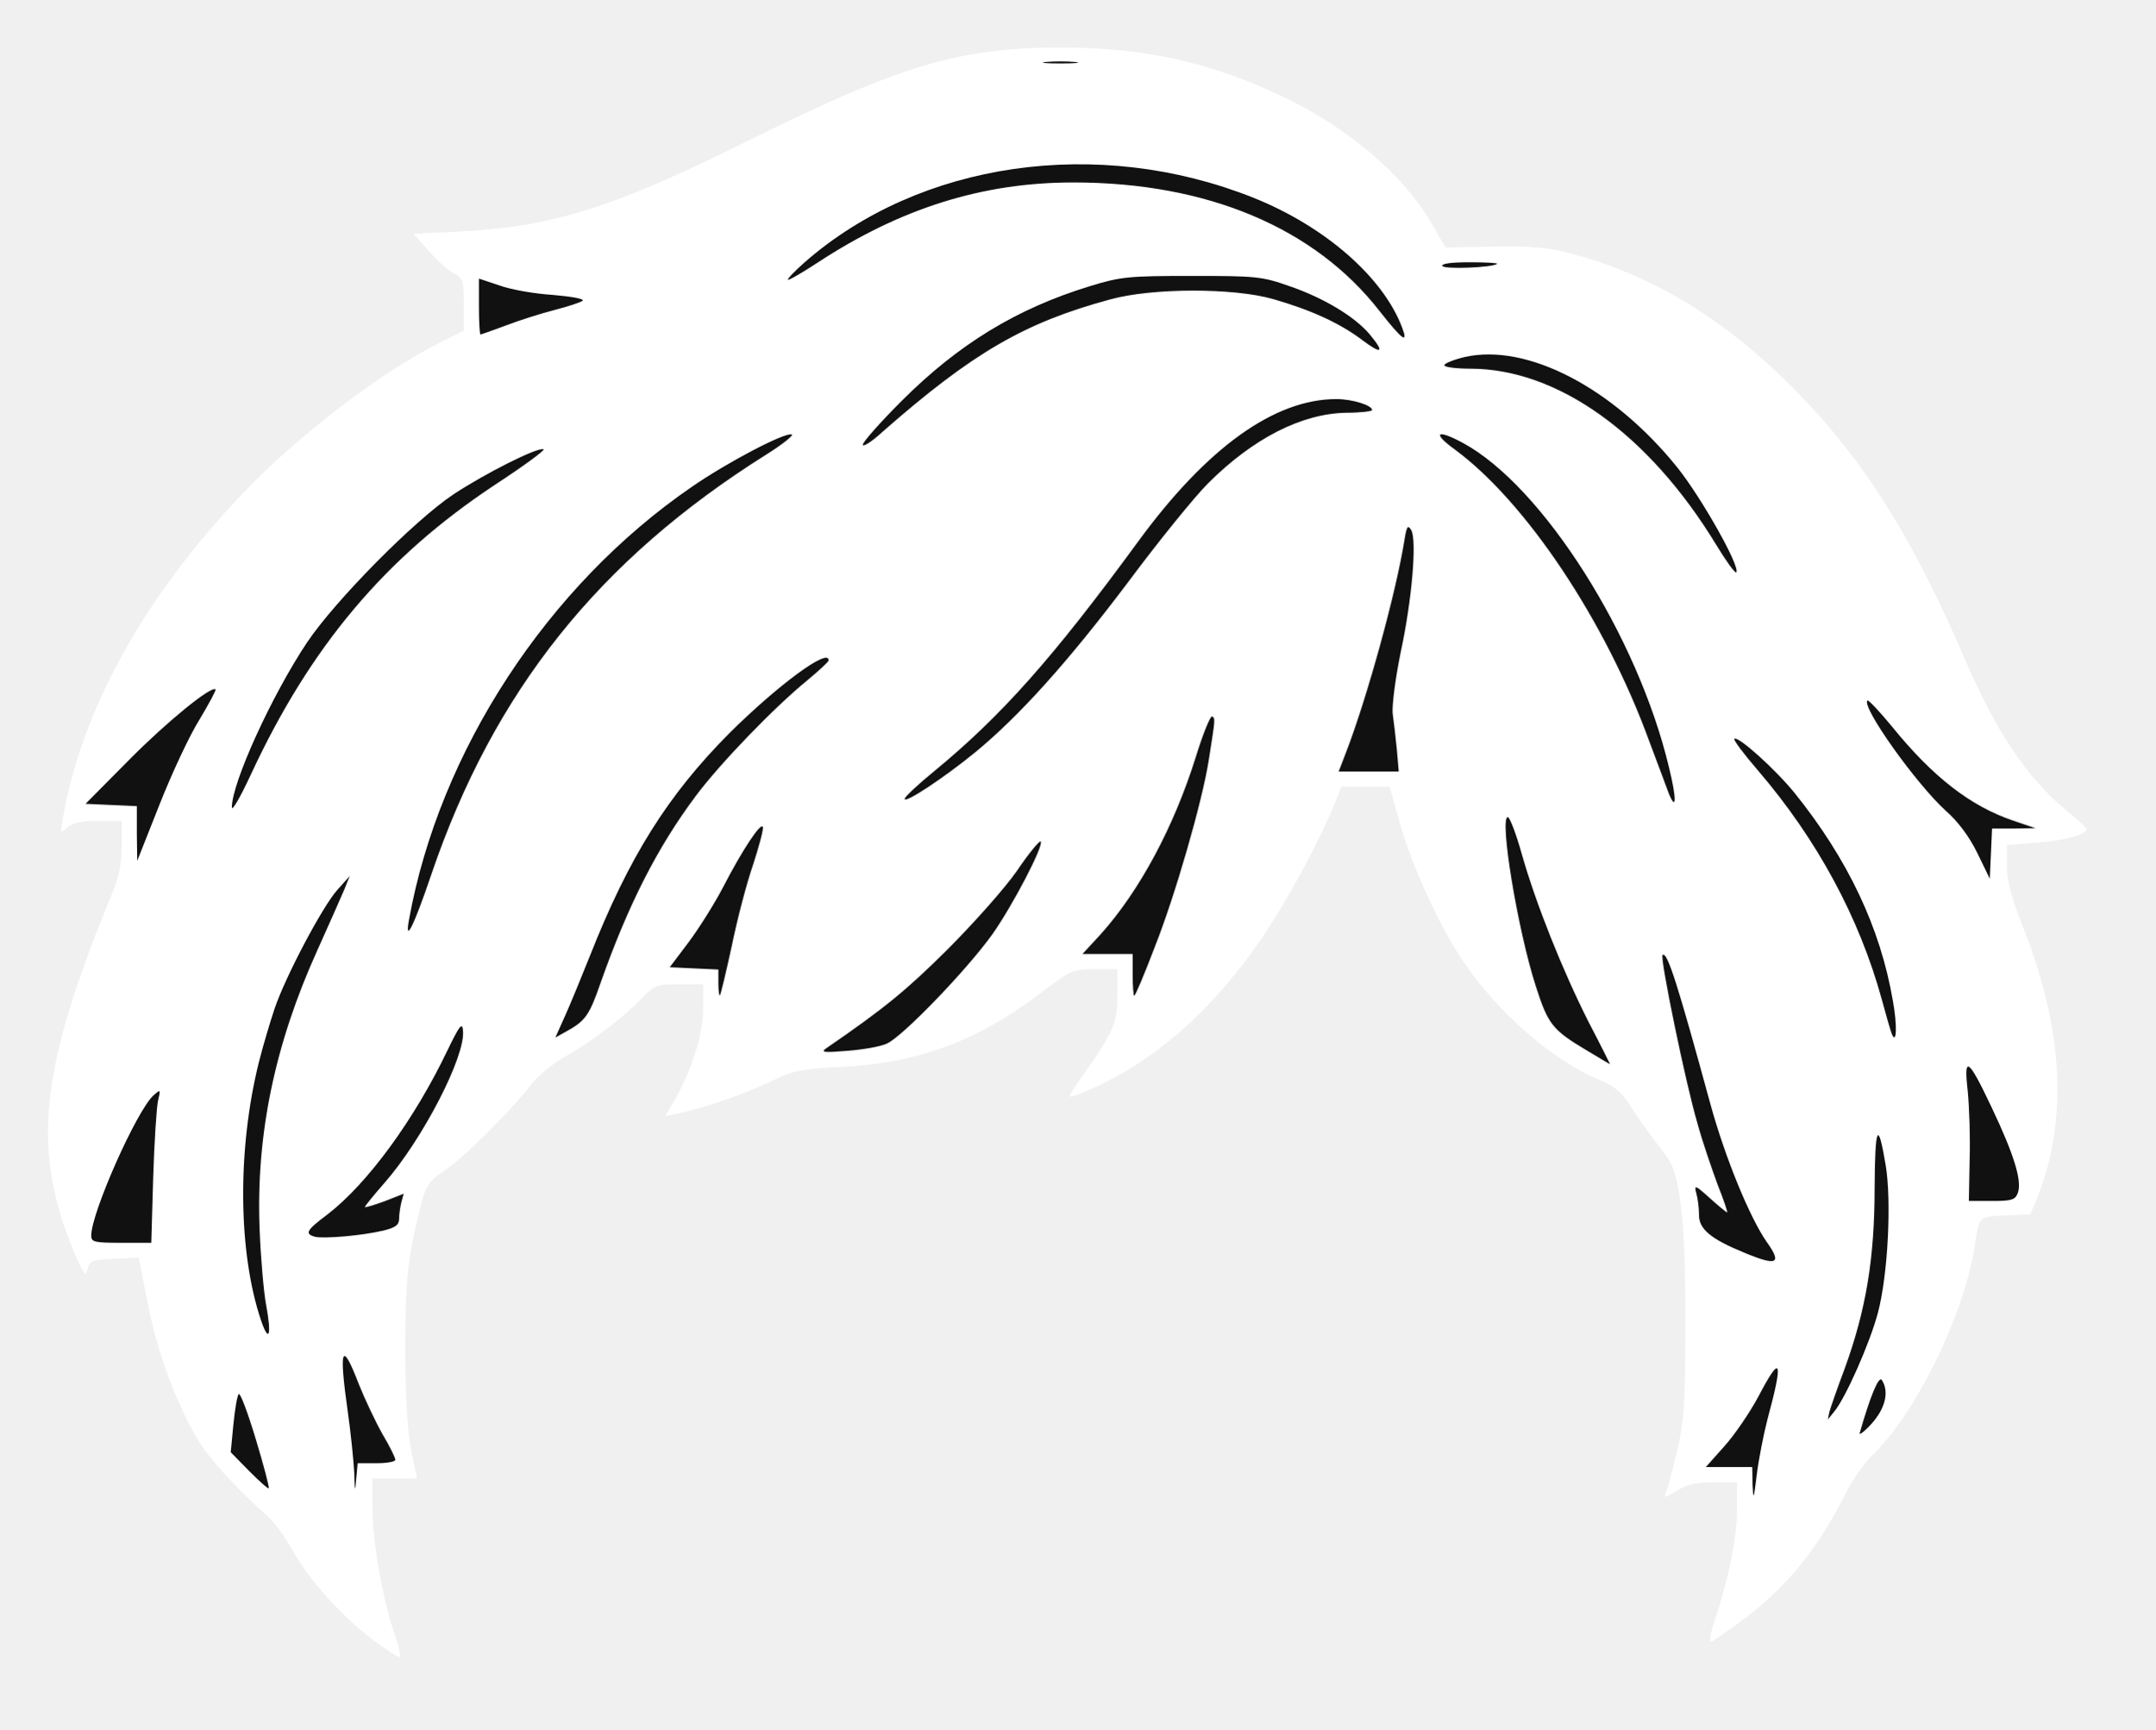
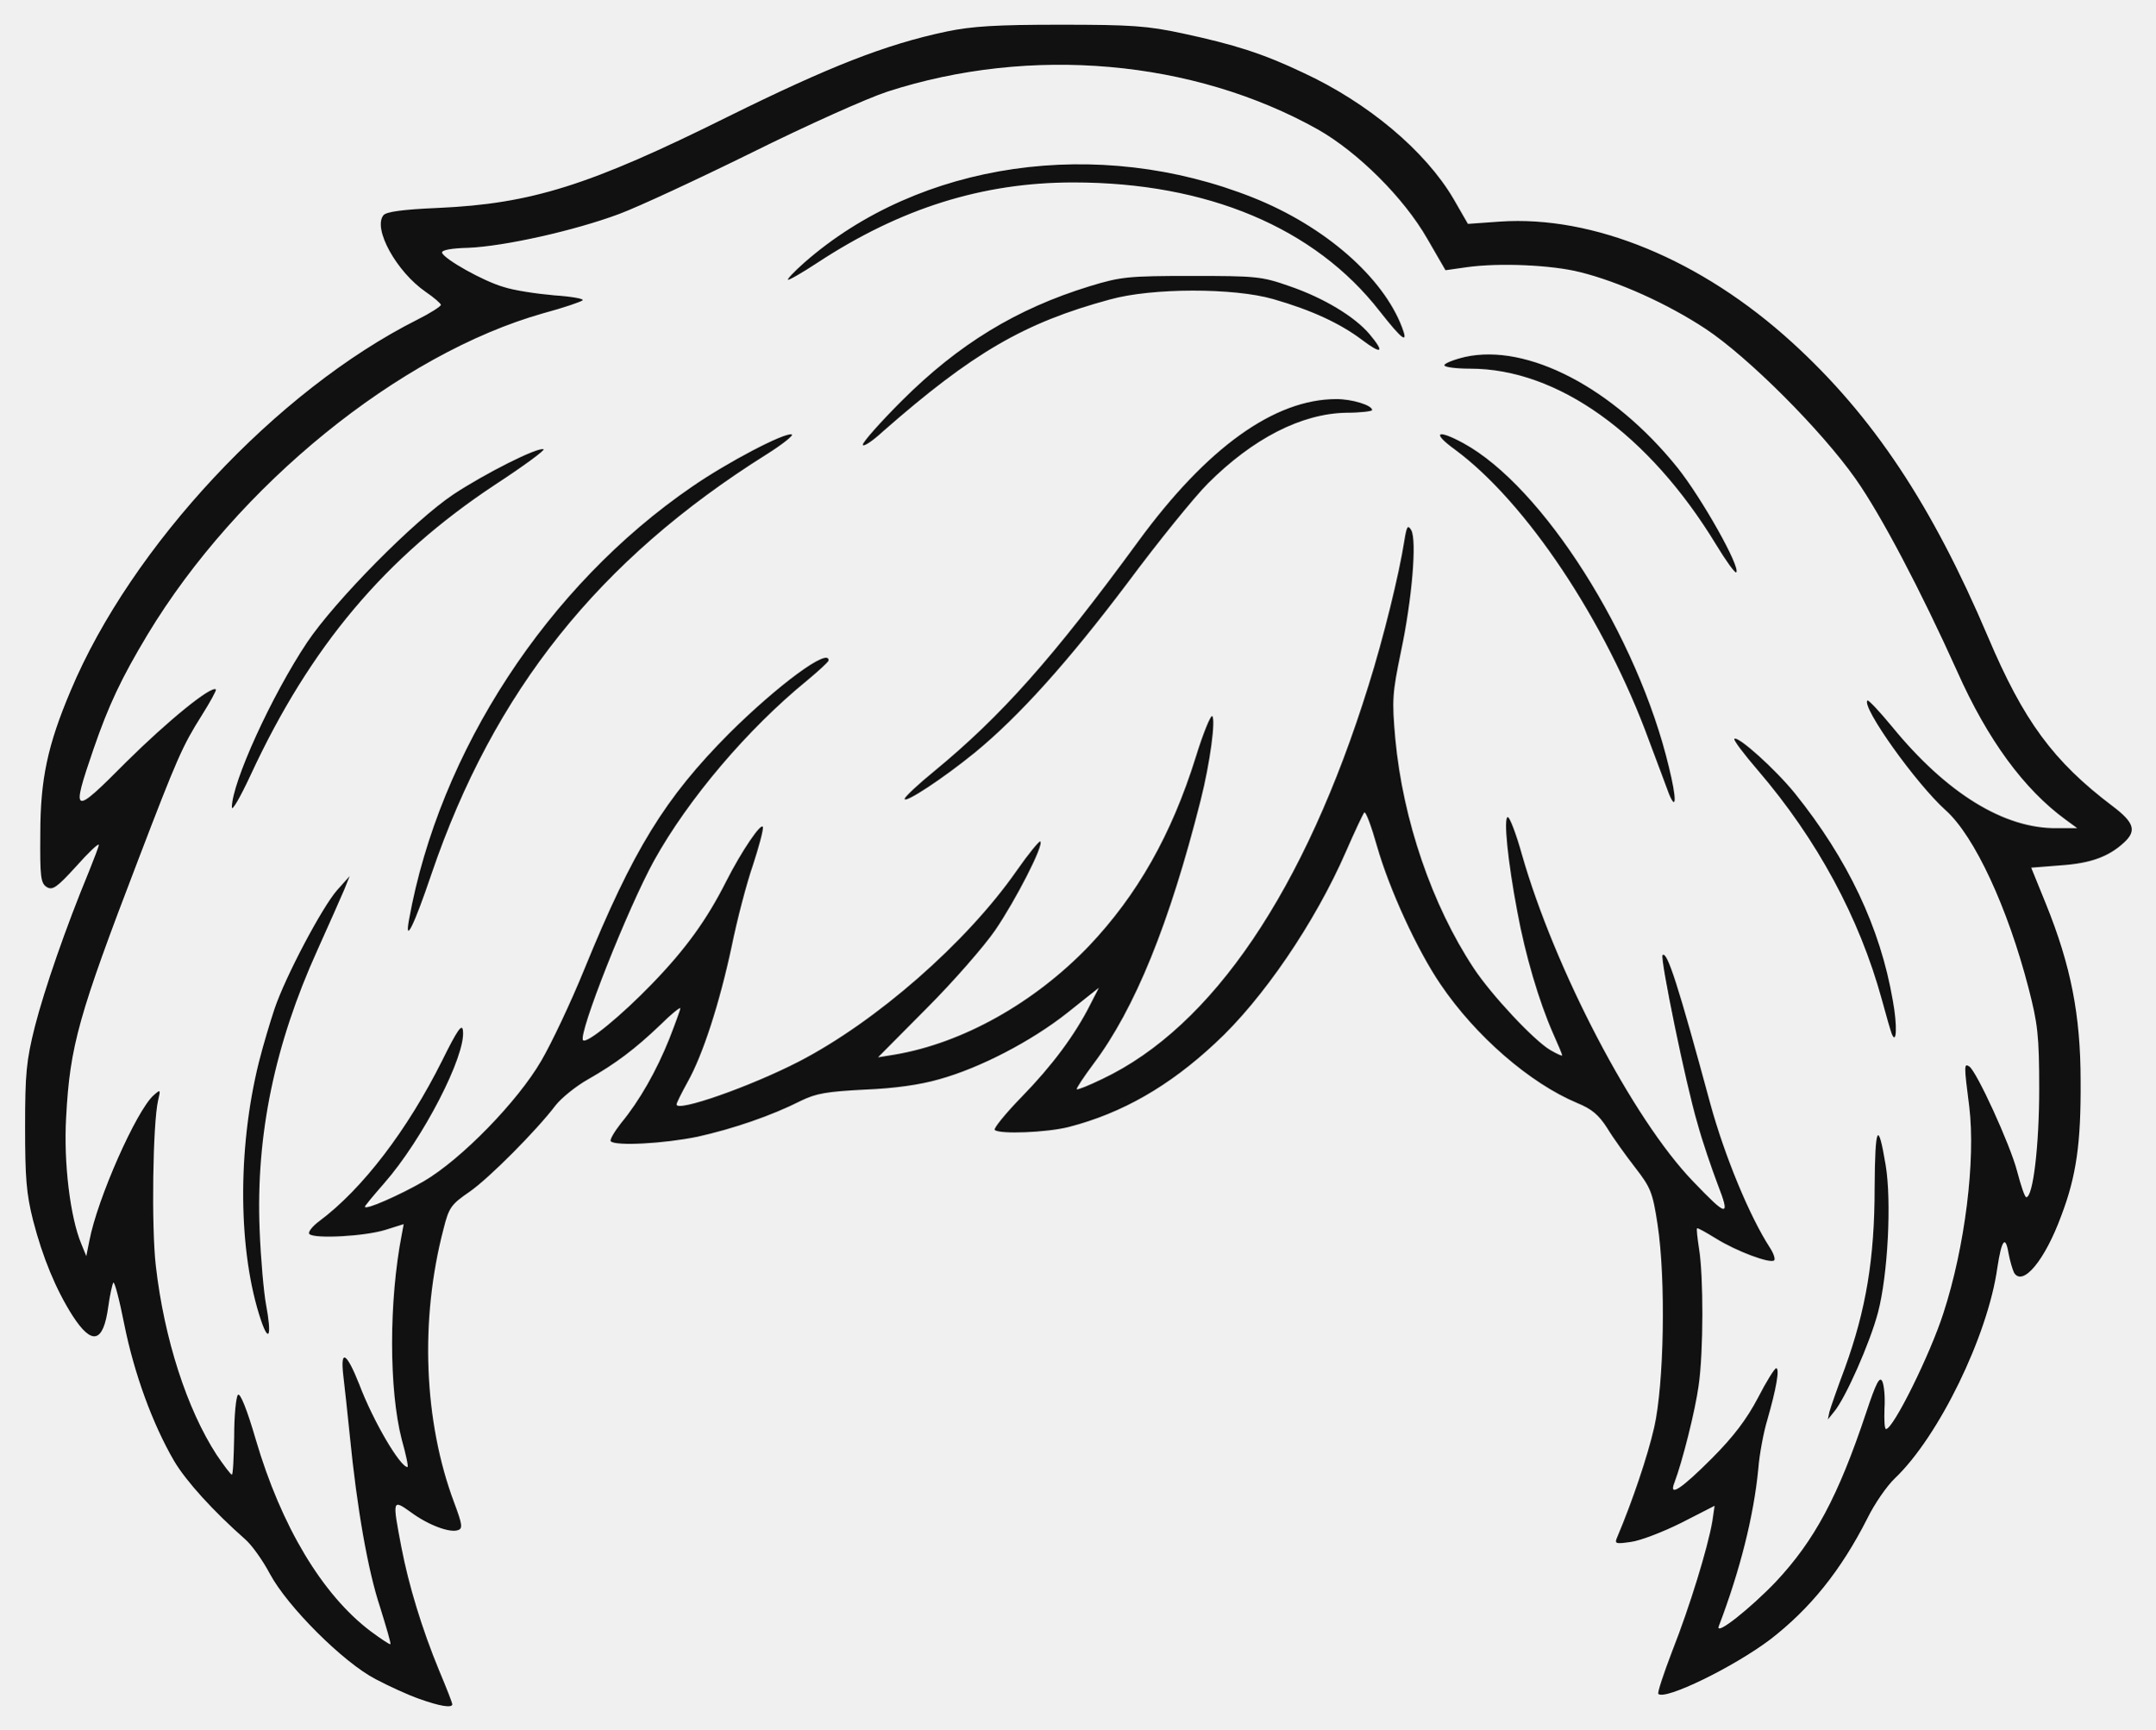
<svg xmlns="http://www.w3.org/2000/svg" viewBox="0 0 567 455" width="567" height="455">
-   <path class="sil" fill="#fff" d="M98.4,431.7C90.3,425.7 81.2,415.6 77.0,408.0C75.1,404.5 72.2,400.5 70.6,399.1C62.1,391.6 55.0,383.8 51.8,378.4C46.1,368.6 41.2,355.2 38.8,342.6L36.5,330.9L30.1,331.2C24.1,331.5 23.5,331.7 23.0,334.0C22.5,336.1 22.0,335.4 19.3,329.0C8.2,302.1 10.5,281.2 29.4,235.3C31.3,230.8 32.0,227.2 32.0,222.5L32.0,216.0L25.8,216.0C21.4,216.0 19.1,216.5 17.7,217.7C15.9,219.4 15.8,219.4 16.5,215.5C21.4,186.9 37.7,157.4 63.6,130.1C78.5,114.5 99.6,98.3 115.8,90.1L122.0,87.0L122.0,80.2C122.0,73.8 121.8,73.2 119.4,71.9C117.9,71.2 115.0,68.5 112.8,66.0L108.8,61.5L121.1,60.9C145.7,59.6 161.5,54.6 197.5,36.7C236.8,17.2 252.5,12.5 279.0,12.5C300.7,12.5 317.9,16.2 336.8,25.1C354.0,33.1 369.0,45.7 376.4,58.4L380.3,65.1L392.9,64.9C402.3,64.7 407.3,65.1 412.5,66.5C437.7,72.9 460.0,87.8 480.9,112.0C494.3,127.6 505.4,146.5 517.1,173.8C525.3,192.8 533.6,205.1 544.0,213.5C546.7,215.7 548.9,217.8 549.0,218.1C549.1,219.5 542.9,221.3 535.8,221.7L528.0,222.3L528.0,227.7C528.0,231.8 529.1,236.0 532.4,244.3C542.8,270.7 544.1,294.4 536.2,314.6L534.2,319.5L527.7,319.8C520.5,320.1 520.7,319.9 519.5,328.0C516.8,345.9 503.9,372.2 492.5,383.0C490.5,384.9 487.2,389.6 485.3,393.5C478.1,407.7 470.1,417.5 458.8,426.0C454.4,429.3 450.5,432.0 450.1,432.0C449.6,432.0 450.1,429.4 451.2,426.2C454.8,415.4 457.0,404.5 457.0,397.2L457.0,390.0L450.9,390.0C446.3,390.0 443.8,390.6 441.2,392.2C437.8,394.3 437.7,394.3 438.4,392.4C438.8,391.4 440.1,386.5 441.3,381.5C443.1,373.7 443.4,369.3 443.4,349.0C443.5,333.7 443.0,322.3 442.1,316.2C440.8,307.7 440.3,306.5 436.2,301.2C433.8,298.1 430.4,293.4 428.9,290.9C426.6,287.3 424.8,285.8 420.9,284.2C408.5,279.0 394.2,266.6 385.0,253.0C378.8,243.9 371.5,227.9 368.3,216.7L365.6,207.0L359.2,207.0L352.9,207.0L351.4,210.8C347.4,220.7 339.5,235.5 333.2,245.0C319.2,266.2 302.1,280.9 283.5,288.0C280.5,289.1 280.4,289.4 286.6,280.5C293.1,271.1 294.0,268.8 294.0,261.5L294.0,255.0L288.0,255.0C282.1,255.0 281.8,255.2 273.5,261.5C257.2,273.9 241.2,279.8 221.5,280.7C211.6,281.2 208.7,281.7 204.8,283.6C198.1,287.0 187.6,290.8 180.8,292.4L175.0,293.7L177.1,290.1C181.8,282.2 185.0,272.2 185.0,265.5L185.0,259.0L178.7,259.0C172.8,259.0 172.2,259.2 168.9,262.6C164.2,267.6 155.6,274.1 148.7,278.0C145.5,279.8 141.7,282.9 140.2,284.8C135.2,291.4 122.7,304.0 117.5,307.6C112.7,310.9 112.1,311.7 110.7,317.3C107.3,330.3 106.6,336.8 106.6,355.5C106.7,368.3 107.2,376.9 108.2,381.8L109.7,389.0L103.8,389.0L98.0,389.0L98.0,397.1C98.0,405.8 100.7,420.9 103.9,430.3C105.0,433.4 105.5,436.0 105.1,436.0C104.6,436.0 101.6,434.1 98.4,431.7Z" />
-   <path class="lin" fill="#111" d="M461.1,390.8L461.0,386.0L454.9,386.0L448.8,386.0L453.7,380.5C456.4,377.5 460.4,371.6 462.6,367.5C468.6,356.0 469.3,357.6 465.0,373.5C464.0,377.4 462.7,383.9 462.2,388.0C461.4,394.5 461.3,394.9 461.1,390.8ZM93.2,387.5C93.0,384.2 92.3,377.0 91.5,371.5C89.1,354.5 89.9,352.5 94.4,364.2C96.0,368.2 98.8,374.1 100.6,377.3C102.5,380.5 104.0,383.5 104.0,384.1C104.0,384.6 101.8,385.0 99.1,385.0L94.1,385.0L93.7,389.2C93.4,392.8 93.3,392.5 93.2,387.5ZM65.5,387.0L60.7,382.1L61.4,374.8C61.8,370.8 62.4,367.2 62.8,366.8C63.2,366.4 65.2,371.7 67.3,378.7C69.4,385.6 70.9,391.4 70.7,391.6C70.5,391.8 68.2,389.7 65.5,387.0ZM489.3,377.0C492.0,367.5 494.3,361.9 495.1,363.1C497.1,366.2 496.0,370.6 492.4,374.6C490.5,376.7 489.0,377.8 489.3,377.0ZM481.3,371.5C481.6,370.4 483.4,365.2 485.4,359.9C490.9,344.7 493.2,331.2 493.2,312.6C493.3,296.2 494.1,294.5 496.1,306.5C497.7,316.0 496.7,335.4 494.1,345.3C492.0,353.3 485.5,368.0 482.5,371.5L480.9,373.5L481.3,371.5ZM68.7,347.5C62.6,329.5 62.4,302.4 68.1,279.5C69.2,275.1 71.1,268.8 72.2,265.5C75.1,256.9 84.8,238.6 88.7,234.2L92.0,230.5L90.6,234.0C89.8,235.9 86.6,243.1 83.5,250.0C72.3,274.7 67.3,298.6 68.3,323.5C68.6,331.2 69.4,340.1 70.0,343.3C71.5,351.3 70.8,353.6 68.7,347.5ZM458.9,329.6C450.1,326.0 447.0,323.4 447.0,319.7C447.0,317.9 446.7,315.4 446.3,314.0C445.7,311.7 445.9,311.7 449.8,315.2C452.1,317.3 454.2,319.0 454.4,319.0C454.6,319.0 453.5,315.7 451.9,311.7C450.4,307.6 447.9,300.4 446.6,295.6C443.5,285.2 436.7,252.0 437.4,251.3C438.6,250.1 441.4,259.0 450.0,290.5C453.9,304.7 460.4,320.5 464.9,326.9C468.9,332.5 467.5,333.2 458.9,329.6ZM24.0,325.1C24.0,319.1 36.0,292.1 40.4,288.2C42.2,286.6 42.3,286.6 41.6,289.5C41.2,291.1 40.6,300.3 40.3,309.8L39.8,327.0L31.9,327.0C24.8,327.0 24.0,326.8 24.0,325.1ZM82.8,325.4C80.1,324.6 80.6,323.7 86.2,319.5C96.7,311.4 109.0,294.6 117.7,276.4C120.9,269.8 121.6,268.9 121.8,271.1C122.6,277.7 111.2,299.8 101.1,311.3C98.3,314.5 96.0,317.3 96.0,317.6C96.0,317.8 98.3,317.1 101.1,316.1L106.2,314.1L105.6,316.3C105.3,317.5 105.0,319.5 105.0,320.6C105.0,322.3 104.1,323.0 100.8,323.8C95.4,325.1 85.1,326.0 82.8,325.4ZM518.2,305.2C518.4,299.3 518.1,291.2 517.7,287.1C516.6,277.5 517.8,278.3 524.0,291.4C529.9,303.8 532.0,310.7 530.9,313.8C530.2,315.7 529.4,316.0 524.0,316.0L518.0,316.0L518.2,305.2ZM417.5,276.4C408.4,271.0 407.3,269.5 404.1,259.6C399.3,244.8 394.4,215.0 396.7,215.0C397.2,215.0 398.9,219.4 400.4,224.8C404.1,237.8 411.0,255.1 417.9,268.8C421.1,274.9 423.6,280.0 423.6,280.0C423.5,280.0 420.8,278.4 417.5,276.4ZM217.4,275.8C232.7,265.3 238.4,260.6 249.1,250.0C256.0,243.1 264.3,233.8 267.5,229.2C270.6,224.6 273.5,221.1 273.8,221.4C274.7,222.4 266.4,238.3 261.1,245.8C254.3,255.3 237.3,272.9 233.3,274.6C231.6,275.4 226.8,276.2 222.8,276.5C216.7,277.0 215.8,276.9 217.4,275.8ZM148.7,267.2C150.1,264.1 153.0,257.0 155.2,251.5C165.5,225.4 175.7,209.2 191.9,192.9C204.6,180.3 218.2,170.2 218.0,173.8C217.9,174.2 215.4,176.5 212.4,179.0C203.7,186.1 189.4,200.9 183.0,209.5C173.0,222.9 165.3,237.9 157.9,258.9C155.0,267.3 153.9,268.7 148.8,271.5L146.1,273.0L148.7,267.2ZM497.7,272.0C497.4,271.2 496.2,267.1 495.1,263.0C489.2,241.5 478.1,220.9 462.5,202.7C458.8,198.4 456.0,194.7 456.3,194.4C457.2,193.5 467.0,202.3 472.2,208.7C486.1,226.0 494.7,244.0 498.0,263.3C499.2,269.8 499.0,275.2 497.7,272.0ZM189.0,258.7L189.0,255.1L182.6,254.8L176.2,254.5L181.1,248.0C183.8,244.4 187.9,237.9 190.2,233.5C195.2,223.8 200.2,216.2 200.7,217.6C200.9,218.2 199.7,222.7 198.1,227.6C196.4,232.5 193.9,242.1 192.5,249.0C191.0,255.9 189.6,261.7 189.4,261.9C189.2,262.1 189.0,260.7 189.0,258.7ZM298.0,256.5L298.0,251.0L291.4,251.0L284.8,251.0L289.6,245.8C299.8,234.4 308.8,217.7 314.6,199.2C316.5,193.0 318.5,188.2 318.9,188.5C319.8,189.0 319.7,189.3 318.0,200.1C316.3,210.9 309.2,235.6 303.8,249.2C301.1,256.3 298.7,262.0 298.4,262.0C298.2,262.0 298.0,259.5 298.0,256.5ZM107.6,242.0C115.6,197.6 144.1,154.1 182.0,128.1C191.4,121.6 206.5,113.7 208.3,114.3C208.9,114.5 205.9,116.9 201.6,119.6C157.5,147.3 129.9,181.9 113.5,230.0C108.9,243.6 106.4,248.6 107.6,242.0ZM520.2,224.4C518.1,220.1 515.1,216.1 511.9,213.3C504.1,206.2 489.7,186.0 491.3,184.3C491.6,184.1 494.5,187.2 497.8,191.2C508.5,204.4 518.4,212.1 529.6,215.9L535.5,217.9L529.8,218.0L524.1,218.0L523.8,224.6L523.5,231.2L520.2,224.4ZM36.0,219.3L36.0,212.1L29.2,211.8L22.5,211.5L34.0,199.9C44.0,189.8 55.7,180.3 56.7,181.4C56.9,181.6 55.0,185.1 52.5,189.3C49.9,193.4 45.2,203.5 42.0,211.6L36.1,226.5L36.0,219.3ZM61.0,212.4C61.0,206.0 71.4,183.1 80.8,169.0C88.2,158.0 109.0,136.9 119.4,130.0C127.6,124.6 141.4,117.6 143.0,118.2C143.5,118.4 137.8,122.6 130.3,127.5C101.4,146.6 81.6,170.1 65.9,204.0C63.2,209.8 61.0,213.6 61.0,212.4ZM238.0,210.2C238.0,209.7 241.5,206.4 245.8,202.9C263.4,188.4 276.9,173.3 299.5,142.4C317.5,117.8 335.3,105.0 351.6,105.0C355.7,105.0 361.0,106.6 361.0,107.9C361.0,108.2 358.0,108.6 354.2,108.6C342.4,108.8 329.6,115.4 317.8,127.2C314.3,130.7 304.8,142.4 296.7,153.3C281.1,174.0 268.2,188.4 256.5,198.0C248.3,204.7 238.0,211.5 238.0,210.2ZM439.1,208.9C438.6,207.6 436.3,201.3 433.9,195.0C422.4,163.4 401.5,132.1 382.8,118.3C376.6,113.8 378.0,112.8 385.0,116.6C405.9,128.0 430.9,167.4 439.1,201.9C441.1,210.0 441.1,213.7 439.1,208.9ZM354.2,197.8C359.8,183.2 367.3,155.9 369.5,142.1C370.1,138.4 370.4,138.0 371.3,139.5C372.8,142.2 371.5,157.8 368.5,171.7C367.1,178.5 366.2,185.7 366.4,187.7C366.7,189.8 367.2,194.1 367.5,197.2L368.0,203.0L360.1,203.0L352.2,203.0L354.2,197.8ZM451.5,143.3C433.8,114.2 409.8,97.0 386.8,97.0C383.1,97.0 380.0,96.6 380.0,96.1C380.0,95.6 382.5,94.6 385.5,93.9C401.8,90.3 424.4,102.0 441.3,123.0C447.7,131.0 458.0,149.3 456.8,150.6C456.5,150.9 454.1,147.6 451.5,143.3ZM227.0,117.0C227.0,116.3 231.6,111.1 237.2,105.5C252.2,90.5 267.5,81.2 286.7,75.3C294.9,72.8 296.8,72.6 313.5,72.6C330.5,72.6 331.9,72.7 339.3,75.3C348.3,78.4 356.4,83.3 360.3,87.9C364.4,92.8 363.6,93.4 358.3,89.4C352.6,85.1 345.1,81.6 335.0,78.7C324.6,75.7 303.1,75.7 292.0,78.8C269.5,84.9 255.9,92.8 232.2,113.6C229.4,116.2 227.0,117.7 227.0,117.0ZM363.0,81.9C345.9,59.9 317.6,48.0 282.4,48.0C258.5,48.0 236.9,54.8 215.1,69.1C211.0,71.8 207.5,73.8 207.3,73.6C207.1,73.4 209.0,71.4 211.6,69.1C241.9,42.5 288.8,35.7 329.7,52.0C348.5,59.5 363.9,72.9 368.9,86.2C370.6,90.7 368.9,89.4 363.0,81.9ZM126.0,80.7L126.0,73.3L131.4,75.1C134.4,76.2 140.7,77.3 145.5,77.6C150.2,78.0 153.7,78.6 153.3,79.1C152.9,79.5 149.6,80.6 146.1,81.5C142.6,82.4 136.8,84.2 133.2,85.6C129.7,86.9 126.6,88.0 126.4,88.0C126.2,88.0 126.0,84.7 126.0,80.7ZM379.5,70.0C379.1,69.4 381.6,69.0 386.6,69.0C390.9,69.0 394.1,69.2 393.9,69.4C392.8,70.4 380.1,70.9 379.5,70.0ZM275.2,16.3C277.3,16.1 280.7,16.1 282.8,16.3C284.8,16.5 283.1,16.7 279.0,16.7C274.9,16.7 273.2,16.5 275.2,16.3Z" />
+   <path class="sil" fill="#fff" d="M110.3,447.0C107.4,446.0 102.2,443.6 98.8,441.8C90.3,437.4 75.6,422.7 71.0,414.1C69.1,410.5 66.2,406.5 64.6,405.1C56.1,397.6 49.0,389.8 45.8,384.4C40.1,374.6 35.3,361.4 32.7,348.5C31.4,341.9 30.1,337.0 29.8,337.5C29.5,338.1 28.9,340.8 28.5,343.7C27.2,353.4 24.2,354.1 19.1,346.2C14.7,339.3 11.2,330.8 8.7,321.1C6.9,314.0 6.6,309.7 6.6,296.5C6.6,282.6 6.9,279.1 9.2,270.0C11.7,260.3 17.2,244.3 23.4,229.3C24.8,225.8 26.0,222.7 26.0,222.3C25.9,221.8 23.2,224.4 20.0,228.0C14.9,233.6 13.8,234.3 12.3,233.4C10.7,232.4 10.5,230.7 10.6,219.4C10.6,205.1 12.5,196.1 18.6,181.7C34.5,143.8 72.8,102.7 109.8,84.1C113.2,82.4 116.0,80.6 116.0,80.2C115.9,79.8 114.2,78.3 112.0,76.8C104.3,71.5 98.0,60.1 100.9,56.6C101.7,55.7 106.0,55.1 115.3,54.7C139.8,53.6 155.1,48.8 191.5,30.7C218.0,17.6 232.9,11.7 249.0,8.3C255.7,6.9 262.1,6.5 279.0,6.5C297.7,6.5 301.9,6.8 311.2,8.8C324.7,11.7 332.3,14.1 342.8,19.1C359.9,27.0 375.0,39.7 382.4,52.3L386.2,58.9L394.6,58.3C419.1,56.6 447.6,68.3 471.5,90.1C492.8,109.5 508.3,132.9 523.0,167.5C532.4,189.7 540.2,200.3 555.8,212.1C561.5,216.4 562.2,218.6 558.8,221.7C554.7,225.5 549.8,227.2 542.0,227.7L534.4,228.3L538.3,237.9C544.8,254.0 547.4,267.0 547.4,284.5C547.5,300.7 546.3,309.4 542.3,319.9C538.0,331.6 532.2,338.6 529.9,334.9C529.5,334.1 528.8,331.8 528.4,329.6C527.6,324.9 526.6,326.3 525.5,333.5C523.0,351.5 510.0,378.1 498.5,389.0C496.5,390.9 493.2,395.6 491.3,399.5C484.3,413.3 476.2,423.3 465.7,431.4C456.0,438.7 438.1,447.4 436.3,445.7C436.0,445.4 437.7,440.3 440.0,434.3C444.5,422.9 449.3,407.3 450.5,400.3L451.1,396.2L442.3,400.7C437.5,403.1 431.5,405.4 429.1,405.7C425.0,406.3 424.7,406.2 425.5,404.4C429.4,395.2 433.5,383.1 435.2,375.6C437.8,364.3 438.3,336.7 436.1,322.2C434.8,313.7 434.3,312.5 430.2,307.2C427.8,304.1 424.4,299.4 422.9,296.9C420.6,293.3 418.8,291.8 414.9,290.2C402.5,285.0 388.2,272.6 379.0,259.0C372.8,249.9 365.5,233.9 362.3,222.7C360.8,217.4 359.3,213.3 358.9,213.8C358.6,214.2 356.4,218.8 354.1,224.1C346.0,242.7 332.2,263.0 319.7,274.5C307.6,285.8 295.2,292.9 281.3,296.5C275.5,298.0 262.9,298.5 261.7,297.3C261.3,297.0 264.5,293.0 268.8,288.6C277.5,279.6 288.0,264.8 288.0,261.5C288.0,261.2 284.2,263.9 279.5,267.5C263.2,279.9 247.2,285.8 227.5,286.7C217.6,287.2 214.7,287.7 210.8,289.6C202.9,293.6 192.9,297.0 183.5,299.1C174.7,300.9 162.0,301.6 160.7,300.3C160.3,300.0 161.6,297.8 163.4,295.5C168.2,289.7 172.7,281.8 176.1,273.3C177.7,269.2 179.0,265.6 179.0,265.3C179.0,264.9 176.6,266.8 173.8,269.6C167.0,276.1 161.9,279.9 154.7,284.0C151.5,285.8 147.7,288.9 146.2,290.8C141.2,297.4 128.7,310.0 123.5,313.6C118.7,316.9 118.1,317.7 116.7,323.3C110.4,347.3 111.5,374.1 119.5,395.4C121.6,401.0 121.8,402.2 120.5,402.6C118.4,403.4 112.7,401.3 108.1,397.9C103.2,394.4 103.2,394.5 105.6,407.1C107.5,417.0 111.0,428.6 115.6,439.7C117.5,444.2 119.0,448.1 119.0,448.4C119.0,449.5 115.6,448.9 110.3,447.0ZM100.0,422.9C96.8,413.3 93.9,396.9 92.0,377.5C91.4,371.5 90.6,364.4 90.3,361.8C89.5,354.8 91.2,355.9 94.5,364.2C98.2,374.0 105.3,386.0 107.2,386.0C107.5,386.0 106.8,382.7 105.7,378.8C102.3,365.7 102.3,342.2 105.7,324.8L106.2,322.1L101.4,323.6C96.0,325.3 82.7,326.0 81.4,324.7C80.9,324.3 82.1,322.7 84.0,321.3C95.4,312.8 107.2,297.3 116.3,279.1C120.4,270.8 121.6,269.2 121.8,271.2C122.6,277.6 110.9,300.3 101.4,310.9C98.8,313.7 97.0,316.4 97.4,316.7C98.4,317.8 106.4,314.1 114.1,309.1C123.9,302.6 136.3,289.5 142.4,279.1C145.1,274.5 150.2,263.7 153.7,255.1C166.6,223.5 174.9,210.0 191.9,192.9C204.6,180.3 218.2,170.2 218.0,173.8C217.9,174.2 215.4,176.5 212.4,179.0C196.7,191.8 181.1,210.2 172.1,226.4C165.1,239.1 152.0,272.3 153.4,273.7C154.4,274.7 163.6,267.1 171.6,258.8C180.5,249.6 186.0,241.9 191.0,232.0C195.1,223.9 200.3,216.3 200.7,217.6C200.9,218.2 199.7,222.7 198.1,227.6C196.4,232.5 193.9,242.1 192.5,249.0C189.3,264.0 184.9,277.6 180.9,284.7C179.3,287.6 178.0,290.2 178.0,290.6C178.0,292.7 197.4,285.9 210.2,279.3C230.5,268.8 254.2,248.1 267.4,229.2C270.6,224.6 273.5,221.1 273.7,221.4C274.7,222.3 267.2,236.9 261.8,244.8C258.9,249.0 250.8,258.3 243.8,265.3L231.0,278.2L235.3,277.5C253.2,274.5 272.1,263.9 286.5,248.9C299.2,235.5 308.2,219.7 314.6,199.2C316.5,193.0 318.5,188.2 318.9,188.4C319.9,189.1 318.4,200.6 315.9,210.5C307.7,243.0 298.6,265.4 287.7,279.9C285.1,283.4 283.1,286.4 283.3,286.6C283.5,286.8 286.5,285.6 290.0,283.9C318.9,270.2 343.3,234.3 360.1,180.2C363.9,168.1 368.1,151.2 369.5,142.1C370.1,138.4 370.4,138.0 371.3,139.5C372.8,142.2 371.5,157.7 368.6,171.4C366.3,182.5 366.2,184.2 367.1,194.4C369.1,215.8 376.8,238.2 387.7,254.7C392.3,261.7 403.6,273.8 407.9,276.3C409.6,277.3 411.0,277.9 411.0,277.7C411.0,277.4 409.9,274.8 408.6,271.9C404.9,263.5 401.3,251.3 399.2,239.9C396.7,226.7 395.5,215.0 396.7,215.0C397.2,215.0 398.9,219.4 400.4,224.8C409.2,255.8 431.0,296.8 446.9,312.4C450.2,315.7 453.2,318.2 453.5,317.9C453.7,317.6 452.4,312.9 450.4,307.4C445.5,293.7 436.0,252.7 437.4,251.2C438.6,250.1 441.6,259.4 450.0,290.5C453.8,304.3 460.3,320.0 465.6,328.2C466.6,329.7 467.1,331.2 466.8,331.6C465.8,332.6 456.8,329.2 451.5,325.9C448.9,324.3 446.6,323.0 446.5,323.2C446.3,323.4 446.6,325.8 447.0,328.5C448.2,335.7 448.2,355.6 446.9,364.6C446.0,371.2 442.6,384.7 440.5,390.2C439.0,394.0 442.4,391.7 450.3,383.8C456.2,377.9 459.6,373.3 462.5,367.8C464.7,363.5 466.9,360.0 467.3,360.0C468.3,360.0 467.3,365.5 465.0,373.5C464.0,376.8 462.9,382.6 462.6,386.5C461.4,398.9 457.8,413.2 452.2,427.9C451.2,430.6 460.5,423.2 467.2,416.2C477.4,405.3 483.6,393.8 491.0,371.6C493.6,363.8 494.5,362.1 495.2,363.4C495.7,364.4 496.0,367.6 495.8,370.6C495.7,373.6 495.8,376.0 496.2,376.0C498.1,376.0 507.8,356.4 511.3,345.5C517.0,328.0 519.8,305.2 518.1,291.2C516.7,280.3 516.7,279.7 518.1,280.6C520.0,281.8 528.9,301.2 530.7,308.2C531.7,312.0 532.7,315.0 533.1,315.0C534.9,315.0 536.5,301.3 536.5,286.5C536.5,272.4 536.1,269.3 533.7,260.0C528.2,238.8 519.5,220.0 511.9,213.2C504.1,206.2 489.7,186.0 491.3,184.3C491.6,184.1 494.5,187.2 497.8,191.2C512.1,208.7 527.3,218.1 541.2,217.9L546.5,217.9L543.5,215.7C532.5,207.7 522.9,194.6 514.9,176.6C505.4,155.5 494.9,135.5 488.2,126.0C479.2,113.2 459.9,93.9 448.7,86.5C438.7,79.9 425.8,74.1 415.7,71.6C408.2,69.7 394.4,69.1 385.9,70.3L380.3,71.1L375.5,62.8C369.3,52.0 357.3,40.1 346.8,34.1C314.0,15.7 271.2,11.9 233.5,24.1C228.0,25.9 212.0,33.1 197.9,40.1C183.7,47.1 168.0,54.4 162.9,56.3C151.1,60.7 132.7,64.8 123.2,65.2C118.8,65.3 116.1,65.8 116.3,66.5C116.9,68.2 127.2,74.0 132.5,75.5C135.2,76.4 141.2,77.3 145.8,77.7C150.3,78.0 153.7,78.6 153.3,79.0C152.9,79.4 148.2,81.0 143.0,82.4C105.1,93.1 62.5,127.7 38.8,167.0C31.9,178.5 28.6,185.5 24.6,197.1C18.6,214.6 19.1,214.7 33.2,200.5C44.0,189.8 55.6,180.3 56.8,181.4C57.0,181.6 55.3,184.7 53.1,188.2C48.0,196.3 46.7,199.2 36.3,226.4C20.7,267.1 18.4,275.1 17.4,294.0C16.7,306.0 18.5,320.4 21.4,327.3L22.7,330.5L23.5,326.5C25.6,315.4 35.9,292.2 40.4,288.2C42.2,286.6 42.3,286.6 41.6,289.5C40.2,295.5 39.8,322.8 41.0,333.1C43.2,352.3 49.2,370.8 57.0,382.8C58.9,385.6 60.7,388.0 61.0,388.0C61.3,388.0 61.5,383.5 61.6,378.0C61.6,372.4 62.1,367.5 62.6,367.0C63.2,366.4 65.0,370.9 67.3,378.8C74.0,401.6 84.8,419.6 97.5,429.2C100.2,431.2 102.6,432.8 102.7,432.6C102.9,432.4 101.6,428.1 100.0,422.9ZM481.3,371.5C481.6,370.4 483.4,365.2 485.4,359.9C490.9,344.7 493.2,331.2 493.2,312.6C493.3,296.2 494.1,294.5 496.1,306.5C497.7,316.0 496.7,335.4 494.1,345.3C492.0,353.3 485.5,368.0 482.5,371.5L480.9,373.5L481.3,371.5ZM68.7,347.5C62.6,329.5 62.4,302.4 68.1,279.5C69.2,275.1 71.1,268.8 72.2,265.5C75.1,256.9 84.8,238.6 88.7,234.2L92.0,230.5L90.6,234.0C89.8,235.9 86.6,243.1 83.5,250.0C72.3,274.7 67.3,298.6 68.3,323.5C68.6,331.2 69.4,340.1 70.0,343.3C71.5,351.3 70.8,353.6 68.7,347.5ZM497.7,272.0C497.4,271.2 496.2,267.1 495.1,263.0C489.2,241.5 478.1,220.9 462.5,202.7C458.8,198.4 456.0,194.7 456.3,194.4C457.2,193.5 467.0,202.3 472.2,208.7C486.1,226.0 494.7,244.0 498.0,263.3C499.2,269.8 499.0,275.2 497.7,272.0ZM107.6,242.0C115.6,197.6 144.1,154.1 182.0,128.1C191.4,121.6 206.5,113.7 208.3,114.3C208.9,114.5 205.9,116.9 201.6,119.6C157.5,147.3 129.9,181.9 113.5,230.0C108.9,243.6 106.4,248.6 107.6,242.0ZM61.0,212.4C61.0,206.0 71.4,183.1 80.8,169.0C88.2,158.0 109.0,136.9 119.4,130.0C127.6,124.6 141.4,117.6 143.0,118.2C143.5,118.4 137.8,122.6 130.3,127.5C101.4,146.6 81.6,170.1 65.9,204.0C63.2,209.8 61.0,213.6 61.0,212.4ZM238.0,210.2C238.0,209.7 241.5,206.4 245.8,202.9C263.4,188.4 276.9,173.3 299.5,142.4C317.5,117.8 335.3,105.0 351.6,105.0C355.7,105.0 361.0,106.6 361.0,107.9C361.0,108.2 358.0,108.6 354.2,108.6C342.4,108.8 329.6,115.4 317.8,127.2C314.3,130.7 304.8,142.4 296.7,153.3C281.1,174.0 268.2,188.4 256.5,198.0C248.3,204.7 238.0,211.5 238.0,210.2ZM439.1,208.9C438.6,207.6 436.3,201.3 433.9,195.0C422.4,163.4 401.5,132.1 382.8,118.3C376.6,113.8 378.0,112.8 385.0,116.6C405.9,128.0 430.9,167.4 439.1,201.9C441.1,210.0 441.1,213.7 439.1,208.9ZM451.5,143.3C433.8,114.2 409.8,97.0 386.8,97.0C383.1,97.0 380.0,96.6 380.0,96.1C380.0,95.6 382.5,94.6 385.5,93.9C401.8,90.3 424.4,102.0 441.3,123.0C447.7,131.0 458.0,149.3 456.8,150.6C456.5,150.9 454.1,147.6 451.5,143.3ZM227.0,117.0C227.0,116.3 231.6,111.1 237.2,105.5C252.2,90.5 267.5,81.2 286.7,75.3C294.9,72.8 296.8,72.6 313.5,72.6C330.5,72.6 331.9,72.7 339.3,75.3C348.3,78.4 356.4,83.3 360.3,87.9C364.4,92.8 363.6,93.4 358.3,89.4C352.6,85.1 345.1,81.6 335.0,78.7C324.6,75.7 303.1,75.7 292.0,78.8C269.5,84.9 255.9,92.8 232.2,113.6C229.4,116.2 227.0,117.7 227.0,117.0ZM363.0,81.9C345.9,59.9 317.6,48.0 282.4,48.0C258.5,48.0 236.9,54.8 215.1,69.1C211.0,71.8 207.5,73.8 207.3,73.6C207.1,73.4 209.0,71.4 211.6,69.1C241.9,42.5 288.8,35.7 329.7,52.0C348.5,59.5 363.9,72.9 368.9,86.2C370.6,90.7 368.9,89.4 363.0,81.9Z" />
+   <path class="lin" fill="#111" d="M110.3,447.0C107.4,446.0 102.2,443.6 98.8,441.8C90.3,437.4 75.6,422.7 71.0,414.1C69.1,410.5 66.2,406.5 64.6,405.1C56.1,397.6 49.0,389.8 45.8,384.4C40.1,374.6 35.3,361.4 32.7,348.5C31.4,341.9 30.1,337.0 29.8,337.5C29.5,338.1 28.9,340.8 28.5,343.7C27.2,353.4 24.2,354.1 19.1,346.2C14.7,339.3 11.2,330.8 8.7,321.1C6.9,314.0 6.6,309.7 6.6,296.5C6.6,282.6 6.9,279.1 9.2,270.0C11.7,260.3 17.2,244.3 23.4,229.3C24.8,225.8 26.0,222.7 26.0,222.3C25.9,221.8 23.2,224.4 20.0,228.0C14.9,233.6 13.8,234.3 12.3,233.4C10.7,232.4 10.5,230.7 10.6,219.4C10.6,205.1 12.5,196.1 18.6,181.7C34.5,143.8 72.8,102.7 109.8,84.1C113.2,82.4 116.0,80.6 116.0,80.2C115.9,79.8 114.2,78.3 112.0,76.8C104.3,71.5 98.0,60.1 100.9,56.6C101.7,55.7 106.0,55.1 115.3,54.7C139.8,53.6 155.1,48.8 191.5,30.7C218.0,17.6 232.9,11.7 249.0,8.3C255.7,6.9 262.1,6.5 279.0,6.5C297.7,6.5 301.9,6.8 311.2,8.8C324.7,11.7 332.3,14.1 342.8,19.1C359.9,27.0 375.0,39.7 382.4,52.3L386.2,58.9L394.6,58.3C419.1,56.6 447.6,68.3 471.5,90.1C492.8,109.5 508.3,132.9 523.0,167.5C532.4,189.7 540.2,200.3 555.8,212.1C561.5,216.4 562.2,218.6 558.8,221.7C554.7,225.5 549.8,227.2 542.0,227.7L534.4,228.3L538.3,237.9C544.8,254.0 547.4,267.0 547.4,284.5C547.5,300.7 546.3,309.4 542.3,319.9C538.0,331.6 532.2,338.6 529.9,334.9C529.5,334.1 528.8,331.8 528.4,329.6C527.6,324.9 526.6,326.3 525.5,333.5C523.0,351.5 510.0,378.1 498.5,389.0C496.5,390.9 493.2,395.6 491.3,399.5C484.3,413.3 476.2,423.3 465.7,431.4C456.0,438.7 438.1,447.4 436.3,445.7C436.0,445.4 437.7,440.3 440.0,434.3C444.5,422.9 449.3,407.3 450.5,400.3L451.1,396.2L442.3,400.7C437.5,403.1 431.5,405.4 429.1,405.7C425.0,406.3 424.7,406.2 425.5,404.4C429.4,395.2 433.5,383.1 435.2,375.6C437.8,364.3 438.3,336.7 436.1,322.2C434.8,313.7 434.3,312.5 430.2,307.2C427.8,304.1 424.4,299.4 422.9,296.9C420.6,293.3 418.8,291.8 414.9,290.2C402.5,285.0 388.2,272.6 379.0,259.0C372.8,249.9 365.5,233.9 362.3,222.7C360.8,217.4 359.3,213.3 358.9,213.8C358.6,214.2 356.4,218.8 354.1,224.1C346.0,242.7 332.2,263.0 319.7,274.5C307.6,285.8 295.2,292.9 281.3,296.5C275.5,298.0 262.9,298.5 261.7,297.3C261.3,297.0 264.5,293.0 268.8,288.6C276.7,280.5 282.9,272.2 286.9,264.2L289.1,259.9L280.8,266.5C271.3,274.0 257.9,281.0 247.0,284.0C242.2,285.4 235.2,286.4 227.5,286.7C217.6,287.2 214.7,287.7 210.8,289.6C202.9,293.6 192.9,297.0 183.5,299.1C174.7,300.9 162.0,301.6 160.7,300.3C160.3,300.0 161.6,297.8 163.4,295.5C168.2,289.7 172.7,281.8 176.1,273.3C177.7,269.2 179.0,265.6 179.0,265.3C179.0,264.9 176.6,266.8 173.8,269.6C167.0,276.1 161.9,279.9 154.7,284.0C151.5,285.8 147.7,288.9 146.2,290.8C141.2,297.4 128.7,310.0 123.5,313.6C118.7,316.9 118.1,317.7 116.7,323.3C110.4,347.3 111.5,374.1 119.5,395.4C121.6,401.0 121.8,402.2 120.5,402.6C118.4,403.4 112.7,401.3 108.1,397.9C103.2,394.4 103.2,394.5 105.6,407.1C107.5,417.0 111.0,428.6 115.6,439.7C117.5,444.2 119.0,448.1 119.0,448.4C119.0,449.5 115.6,448.9 110.3,447.0ZM100.0,422.9C96.8,413.3 93.9,396.9 92.0,377.5C91.4,371.5 90.6,364.4 90.3,361.8C89.5,354.8 91.2,355.9 94.5,364.2C98.2,374.0 105.3,386.0 107.2,386.0C107.5,386.0 106.8,382.7 105.7,378.8C102.3,365.7 102.3,342.2 105.7,324.8L106.2,322.1L101.4,323.6C96.0,325.3 82.7,326.0 81.4,324.7C80.9,324.3 82.1,322.7 84.0,321.3C95.4,312.8 107.2,297.3 116.3,279.1C120.4,270.8 121.6,269.2 121.8,271.2C122.6,277.7 111.2,299.8 101.1,311.3C98.3,314.5 96.0,317.3 96.0,317.5C96.0,318.5 105.1,314.5 111.5,310.8C121.4,305.0 136.2,289.8 142.4,279.1C145.1,274.5 150.2,263.7 153.7,255.1C166.6,223.5 174.9,210.0 191.9,192.9C204.6,180.3 218.2,170.2 218.0,173.8C217.9,174.2 215.4,176.5 212.4,179.0C196.7,191.8 181.1,210.2 172.1,226.4C165.1,239.1 152.0,272.3 153.4,273.7C154.4,274.7 163.6,267.1 171.6,258.8C180.5,249.6 186.0,241.9 191.0,232.0C195.1,223.9 200.3,216.3 200.7,217.6C200.9,218.2 199.7,222.7 198.1,227.6C196.4,232.5 193.9,242.1 192.5,249.0C189.3,264.0 184.9,277.6 180.9,284.7C179.3,287.6 178.0,290.2 178.0,290.6C178.0,292.7 197.4,285.9 210.2,279.3C230.5,268.8 254.2,248.1 267.4,229.2C270.6,224.6 273.5,221.1 273.7,221.4C274.7,222.3 267.2,236.9 261.8,244.8C258.9,249.0 250.8,258.3 243.8,265.3L231.0,278.2L235.3,277.5C253.2,274.5 272.1,263.9 286.5,248.9C299.2,235.5 308.2,219.7 314.6,199.2C316.5,193.0 318.5,188.2 318.9,188.4C319.9,189.1 318.4,200.6 315.9,210.5C307.7,243.0 298.6,265.4 287.7,279.9C285.1,283.4 283.1,286.4 283.3,286.6C283.5,286.8 286.5,285.6 290.0,283.9C318.9,270.2 343.3,234.3 360.1,180.2C363.9,168.1 368.1,151.2 369.5,142.1C370.1,138.4 370.4,138.0 371.3,139.5C372.8,142.2 371.5,157.7 368.6,171.4C366.3,182.5 366.2,184.2 367.1,194.4C369.1,215.8 376.8,238.2 387.7,254.7C392.3,261.7 403.6,273.8 407.9,276.3C409.6,277.3 411.0,277.9 411.0,277.7C411.0,277.4 409.9,274.8 408.6,271.9C404.9,263.5 401.3,251.3 399.2,239.9C396.7,226.7 395.5,215.0 396.7,215.0C397.2,215.0 398.9,219.4 400.4,224.8C409.0,254.9 429.6,294.4 445.4,310.8C454.5,320.3 455.3,320.4 451.9,311.6C450.4,307.6 447.9,300.4 446.6,295.6C443.5,285.2 436.7,252.0 437.4,251.3C438.6,250.1 441.5,259.1 450.0,290.5C453.8,304.3 460.3,320.0 465.6,328.2C466.6,329.7 467.1,331.2 466.8,331.6C465.8,332.6 456.8,329.2 451.5,325.9C448.9,324.3 446.6,323.0 446.5,323.2C446.3,323.4 446.6,325.8 447.0,328.5C448.2,335.7 448.2,355.6 446.9,364.6C446.0,371.2 442.6,384.7 440.5,390.2C439.0,394.0 442.4,391.7 450.3,383.8C456.2,377.9 459.6,373.3 462.5,367.8C464.7,363.5 466.9,360.0 467.3,360.0C468.3,360.0 467.3,365.5 465.0,373.5C464.0,376.8 462.9,382.6 462.6,386.5C461.4,398.9 457.8,413.2 452.2,427.9C451.2,430.6 460.5,423.2 467.2,416.2C477.4,405.3 483.6,393.8 491.0,371.6C493.6,363.8 494.5,362.1 495.2,363.4C495.7,364.4 496.0,367.6 495.8,370.6C495.7,373.6 495.8,376.0 496.2,376.0C498.1,376.0 507.8,356.4 511.3,345.5C517.0,328.0 519.8,305.2 518.1,291.2C516.7,280.3 516.7,279.7 518.1,280.6C520.0,281.8 528.9,301.2 530.7,308.2C531.7,312.0 532.7,315.0 533.1,315.0C534.9,315.0 536.5,301.3 536.5,286.5C536.5,272.4 536.1,269.3 533.7,260.0C528.2,238.8 519.5,220.0 511.9,213.2C504.1,206.2 489.7,186.0 491.3,184.3C491.6,184.1 494.5,187.2 497.8,191.2C512.1,208.7 527.3,218.1 541.2,217.9L546.5,217.9L543.5,215.7C532.5,207.7 522.9,194.6 514.9,176.6C505.4,155.5 494.9,135.5 488.2,126.0C479.2,113.2 459.9,93.9 448.7,86.5C438.7,79.9 425.8,74.1 415.7,71.6C408.2,69.7 394.4,69.1 385.9,70.3L380.3,71.1L375.5,62.8C369.3,52.0 357.3,40.1 346.8,34.1C314.0,15.7 271.2,11.9 233.5,24.1C228.0,25.9 212.0,33.1 197.9,40.1C183.7,47.1 168.0,54.4 162.9,56.3C151.1,60.7 132.7,64.8 123.2,65.2C118.8,65.3 116.1,65.8 116.3,66.5C116.9,68.2 127.2,74.0 132.5,75.5C135.2,76.4 141.2,77.3 145.8,77.7C150.3,78.0 153.7,78.6 153.3,79.0C152.9,79.4 148.2,81.0 143.0,82.4C105.1,93.1 62.5,127.7 38.8,167.0C31.9,178.5 28.6,185.5 24.6,197.1C18.6,214.6 19.1,214.7 33.2,200.5C44.0,189.8 55.6,180.3 56.8,181.4C57.0,181.6 55.3,184.7 53.1,188.2C48.0,196.3 46.7,199.2 36.3,226.4C20.7,267.1 18.4,275.1 17.4,294.0C16.7,306.0 18.5,320.4 21.4,327.3L22.7,330.5L23.5,326.5C25.6,315.4 35.9,292.2 40.4,288.2C42.2,286.6 42.3,286.6 41.6,289.5C40.2,295.5 39.8,322.8 41.0,333.1C43.2,352.3 49.2,370.8 57.0,382.8C58.9,385.6 60.7,388.0 61.0,388.0C61.3,388.0 61.5,383.5 61.6,378.0C61.6,372.4 62.1,367.5 62.6,367.0C63.2,366.4 65.0,370.9 67.3,378.8C74.0,401.6 84.8,419.6 97.5,429.2C100.2,431.2 102.6,432.8 102.7,432.6C102.9,432.4 101.6,428.1 100.0,422.9ZM481.3,371.5C481.6,370.4 483.4,365.2 485.4,359.9C490.9,344.7 493.2,331.2 493.2,312.6C493.3,296.2 494.1,294.5 496.1,306.5C497.7,316.0 496.7,335.4 494.1,345.3C492.0,353.3 485.5,368.0 482.5,371.5L480.9,373.5L481.3,371.5ZM68.7,347.5C62.6,329.5 62.4,302.4 68.1,279.5C69.2,275.1 71.1,268.8 72.2,265.5C75.1,256.9 84.8,238.6 88.7,234.2L92.0,230.5L90.6,234.0C89.8,235.9 86.6,243.1 83.5,250.0C72.3,274.7 67.3,298.6 68.3,323.5C68.6,331.2 69.4,340.1 70.0,343.3C71.5,351.3 70.8,353.6 68.7,347.5ZM497.7,272.0C497.4,271.2 496.2,267.1 495.1,263.0C489.2,241.5 478.1,220.9 462.5,202.7C458.8,198.4 456.0,194.7 456.3,194.4C457.2,193.5 467.0,202.3 472.2,208.7C486.1,226.0 494.7,244.0 498.0,263.3C499.2,269.8 499.0,275.2 497.7,272.0ZM107.6,242.0C115.6,197.6 144.1,154.1 182.0,128.1C191.4,121.6 206.5,113.7 208.3,114.3C208.9,114.5 205.9,116.9 201.6,119.6C157.5,147.3 129.9,181.9 113.5,230.0C108.9,243.6 106.4,248.6 107.6,242.0ZM61.0,212.4C61.0,206.0 71.4,183.1 80.8,169.0C88.2,158.0 109.0,136.9 119.4,130.0C127.6,124.6 141.4,117.6 143.0,118.2C143.5,118.4 137.8,122.6 130.3,127.5C101.4,146.6 81.6,170.1 65.9,204.0C63.2,209.8 61.0,213.6 61.0,212.4ZM238.0,210.2C238.0,209.7 241.5,206.4 245.8,202.9C263.4,188.4 276.9,173.3 299.5,142.4C317.5,117.8 335.3,105.0 351.6,105.0C355.7,105.0 361.0,106.6 361.0,107.9C361.0,108.2 358.0,108.6 354.2,108.6C342.4,108.8 329.6,115.4 317.8,127.2C314.3,130.7 304.8,142.4 296.7,153.3C281.1,174.0 268.2,188.4 256.5,198.0C248.3,204.7 238.0,211.5 238.0,210.2ZM439.1,208.9C438.6,207.6 436.3,201.3 433.9,195.0C422.4,163.4 401.5,132.1 382.8,118.3C376.6,113.8 378.0,112.8 385.0,116.6C405.9,128.0 430.9,167.4 439.1,201.9C441.1,210.0 441.1,213.7 439.1,208.9ZM451.5,143.3C433.8,114.2 409.8,97.0 386.8,97.0C383.1,97.0 380.0,96.6 380.0,96.1C380.0,95.6 382.5,94.6 385.5,93.9C401.8,90.3 424.4,102.0 441.3,123.0C447.7,131.0 458.0,149.3 456.8,150.6C456.5,150.9 454.1,147.6 451.5,143.3ZM227.0,117.0C227.0,116.3 231.6,111.1 237.2,105.5C252.2,90.5 267.5,81.2 286.7,75.3C294.9,72.8 296.8,72.6 313.5,72.6C330.5,72.6 331.9,72.7 339.3,75.3C348.3,78.4 356.4,83.3 360.3,87.9C364.4,92.8 363.6,93.4 358.3,89.4C352.6,85.1 345.1,81.6 335.0,78.7C324.6,75.7 303.1,75.7 292.0,78.8C269.5,84.9 255.9,92.8 232.2,113.6C229.4,116.2 227.0,117.7 227.0,117.0ZM363.0,81.9C345.9,59.9 317.6,48.0 282.4,48.0C258.5,48.0 236.9,54.8 215.1,69.1C211.0,71.8 207.5,73.8 207.3,73.6C207.1,73.4 209.0,71.4 211.6,69.1C241.9,42.5 288.8,35.7 329.7,52.0C348.5,59.5 363.9,72.9 368.9,86.2C370.6,90.7 368.9,89.4 363.0,81.9Z" />
</svg>
